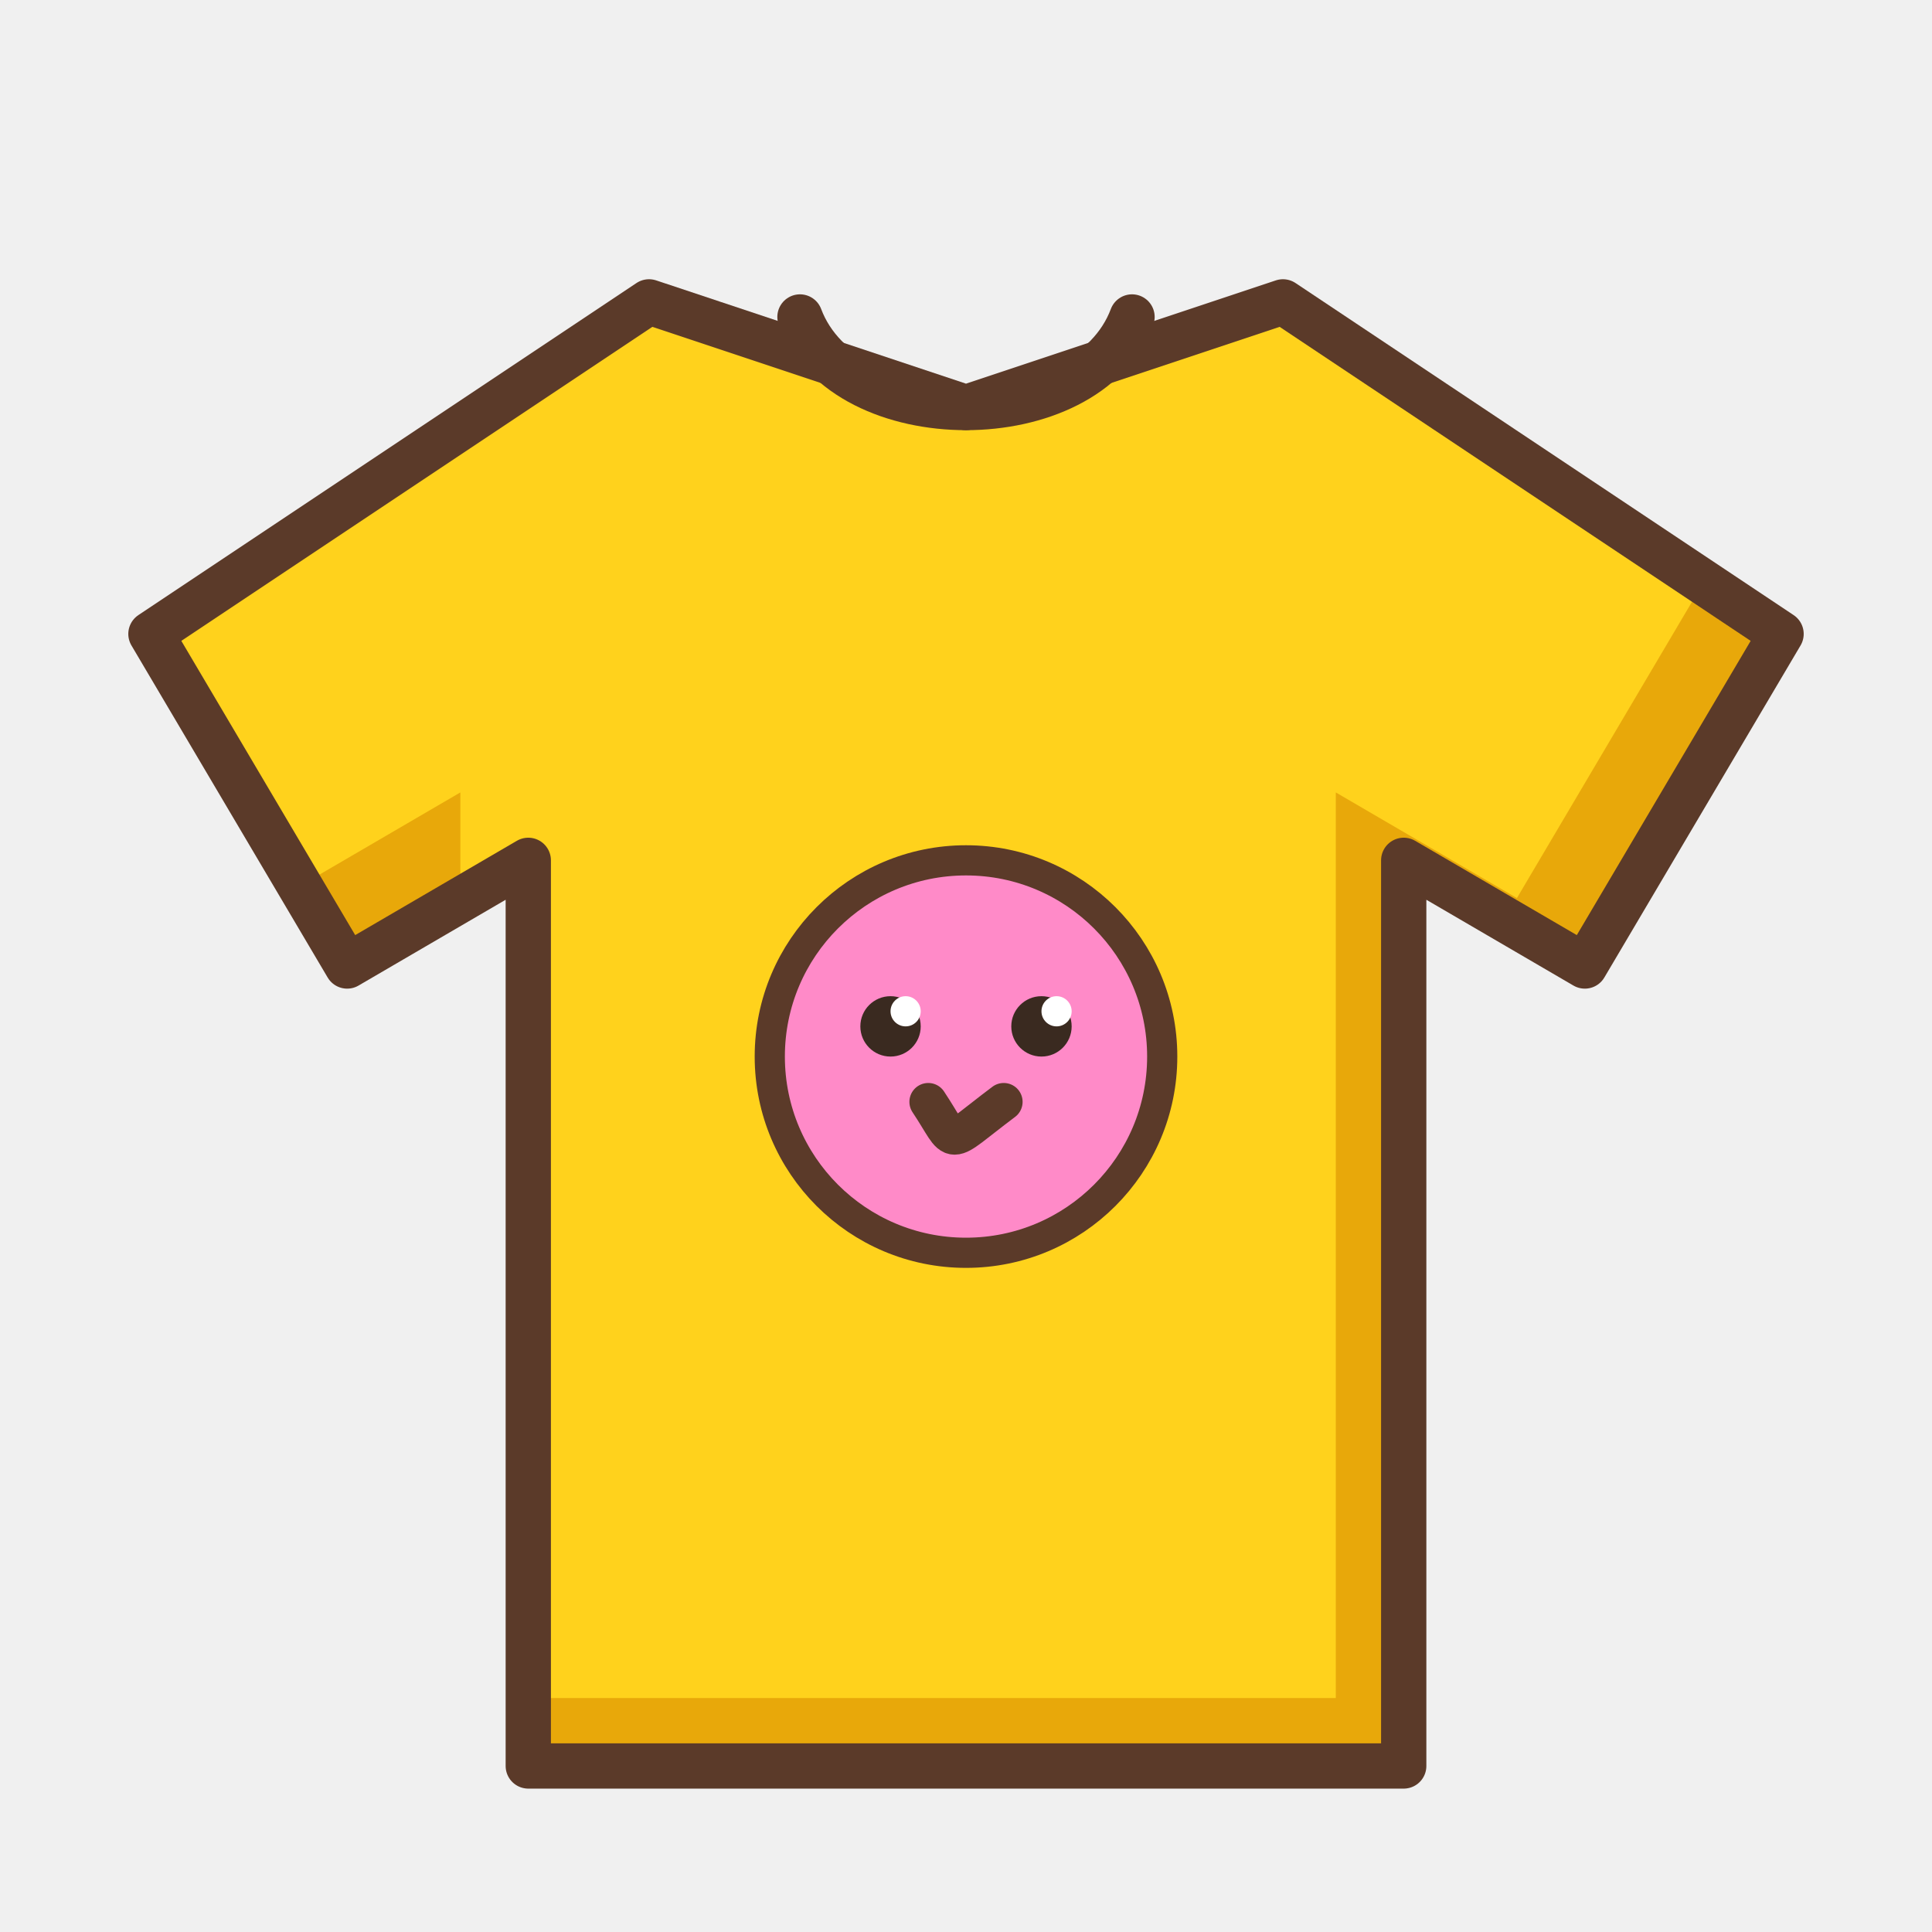
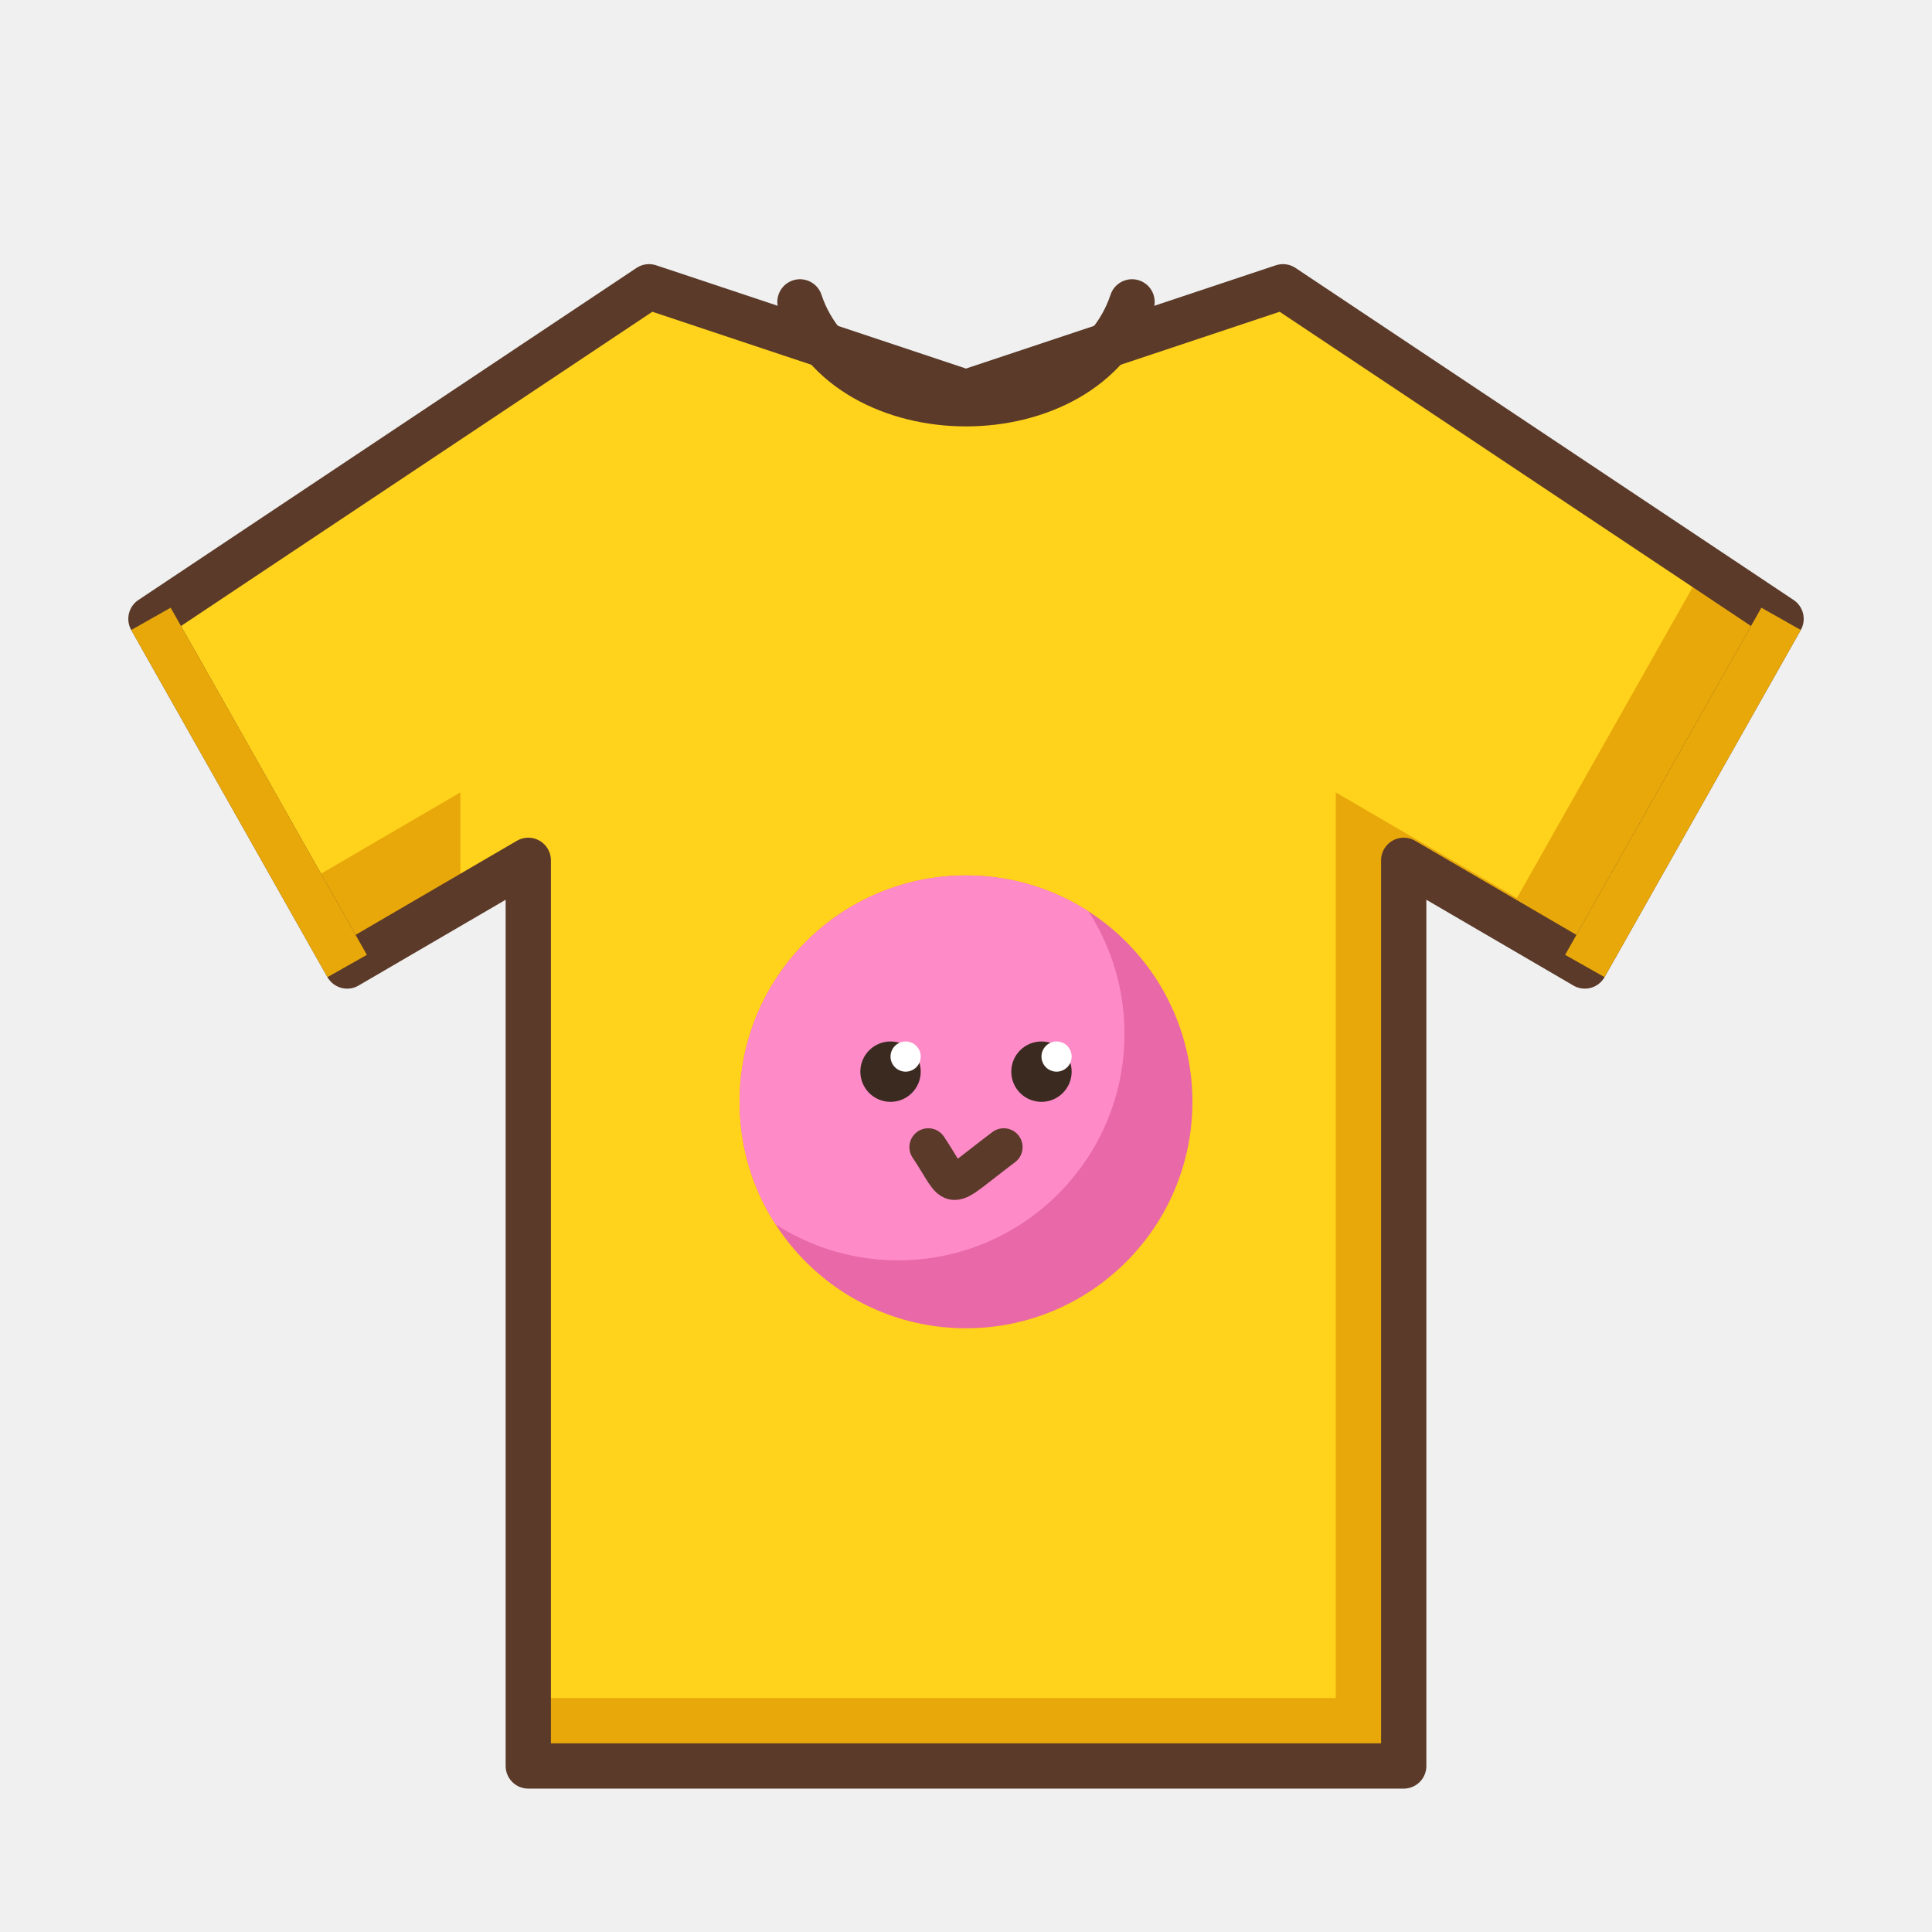
<svg xmlns="http://www.w3.org/2000/svg" viewBox="0 0 256 256">
  <g stroke="#5b3a29" stroke-width="6" stroke-linejoin="round" stroke-linecap="round">
    <defs>
-       <path id="s70" d="M86 40l42 14 42-14 66 44-26 44-24-14v120H70V114l-24 14-26-44z" />
-       <clipPath id="cs70">
-         <use href="#s70" />
+       <path id="s121" d="M86 38l42 14 42-14 66 44-26 46-24-14v120H70V114l-24 14-26-46z" />
+       <clipPath id="cs121">
+         <use href="#s121" />
      </clipPath>
    </defs>
-     <use href="#s70" fill="#e8a80a" stroke="none" />
-     <g clip-path="url(#cs70)">
-       <use href="#s70" fill="#ffd21c" stroke="none" transform="translate(-9 -9)" />
+     <use href="#s121" fill="#e8a80a" stroke="none" />
+     <g clip-path="url(#cs121)">
+       <use href="#s121" fill="#ffd21c" stroke="none" transform="translate(-9 -9)" />
    </g>
-     <use href="#s70" fill="none" />
-     <path d="M106 42c6 16 38 16 44 0" fill="none" />
+     <use href="#s121" fill="none" />
+     <path d="M106 40c6 18 38 18 44 0" fill="none" />
  </g>
-   <circle cx="128" cy="140" r="26" fill="#ff8ac8" stroke="#5b3a29" stroke-width="4" />
-   <circle cx="118" cy="136" r="4" fill="#3a2a20" />
-   <circle cx="138" cy="136" r="4" fill="#3a2a20" />
-   <circle cx="120" cy="134" r="2" fill="#fff" />
-   <circle cx="140" cy="134" r="2" fill="#fff" />
-   <path d="M123 146c4 6 2 6 10 0" stroke="#5b3a29" stroke-width="5" fill="none" stroke-linecap="round" />
+   <defs>
+     <circle id="s122" cx="128" cy="146" r="30" />
+     <clipPath id="cs122">
+       <use href="#s122" />
+     </clipPath>
+   </defs>
+   <use href="#s122" fill="#e868a8" stroke="none" />
+   <g clip-path="url(#cs122)">
+     <use href="#s122" fill="#ff8ac8" stroke="none" transform="translate(-9 -9)" />
+   </g>
+   <use href="#s122" fill="none" />
+   <circle cx="118" cy="142" r="4" fill="#3a2a20" />
+   <circle cx="138" cy="142" r="4" fill="#3a2a20" />
+   <circle cx="120" cy="140" r="2" fill="#fff" />
+   <circle cx="140" cy="140" r="2" fill="#fff" />
+   <path d="M123 152c4 6 2 6 10 0" stroke="#5b3a29" stroke-width="5" fill="none" stroke-linecap="round" />
+   <path d="M46 128l-26-46M210 128l26-46" stroke="#e8a80a" stroke-width="6" />
</svg>
